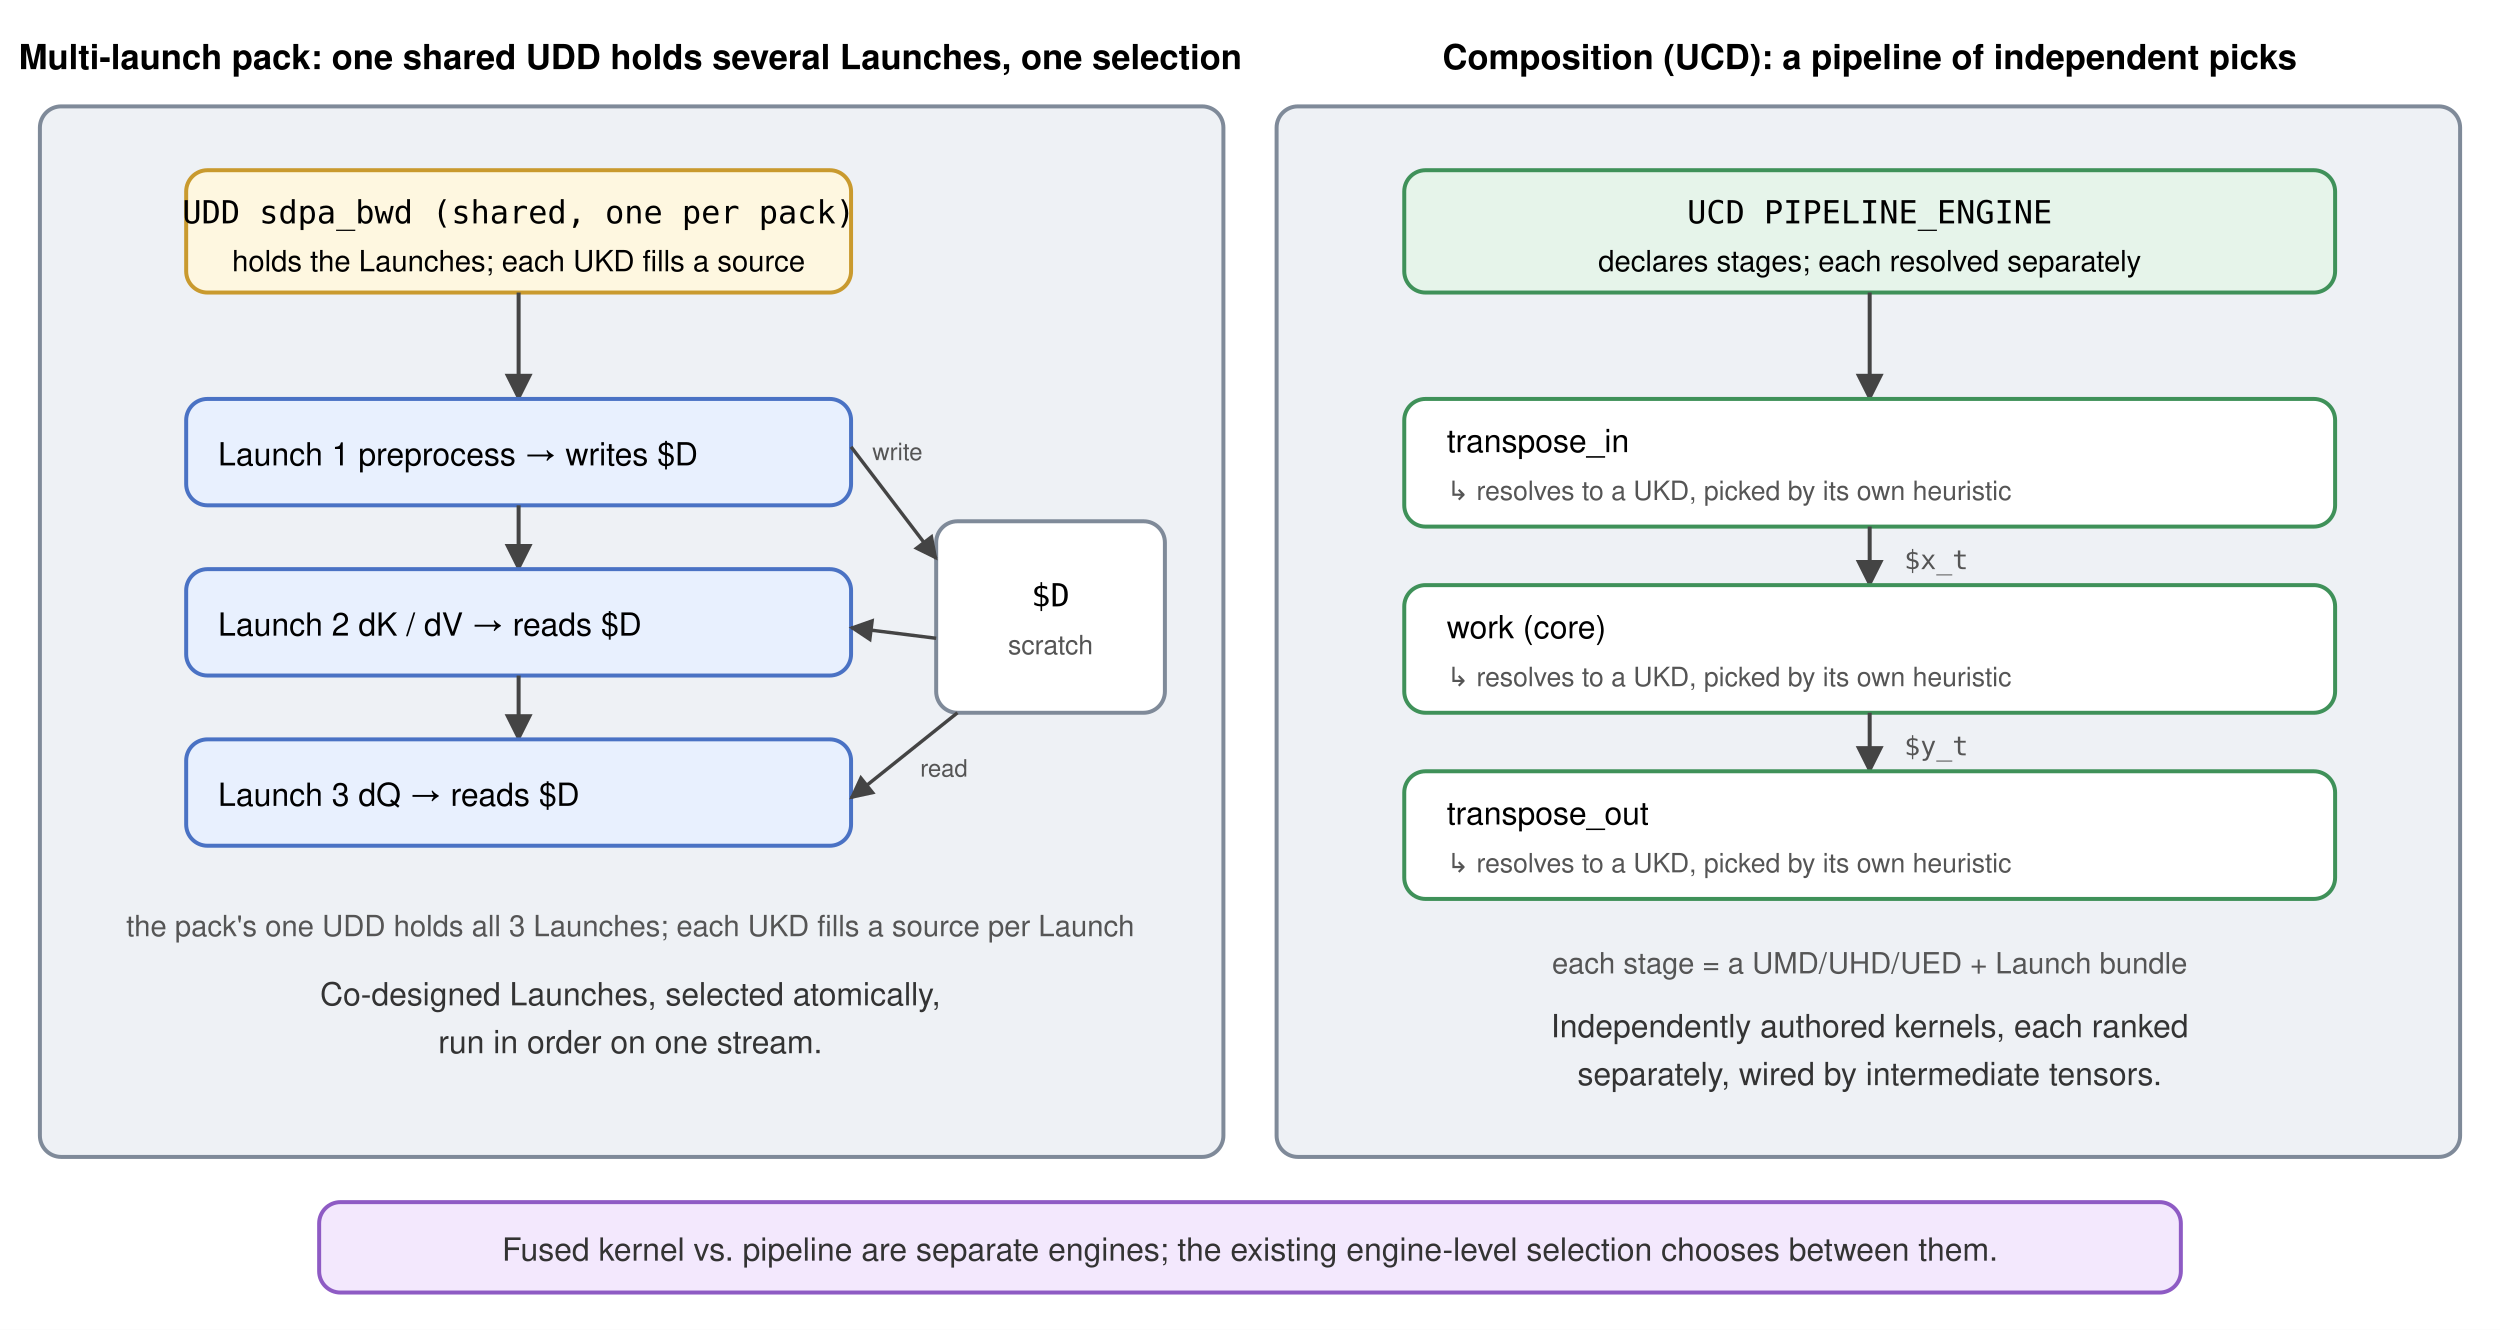
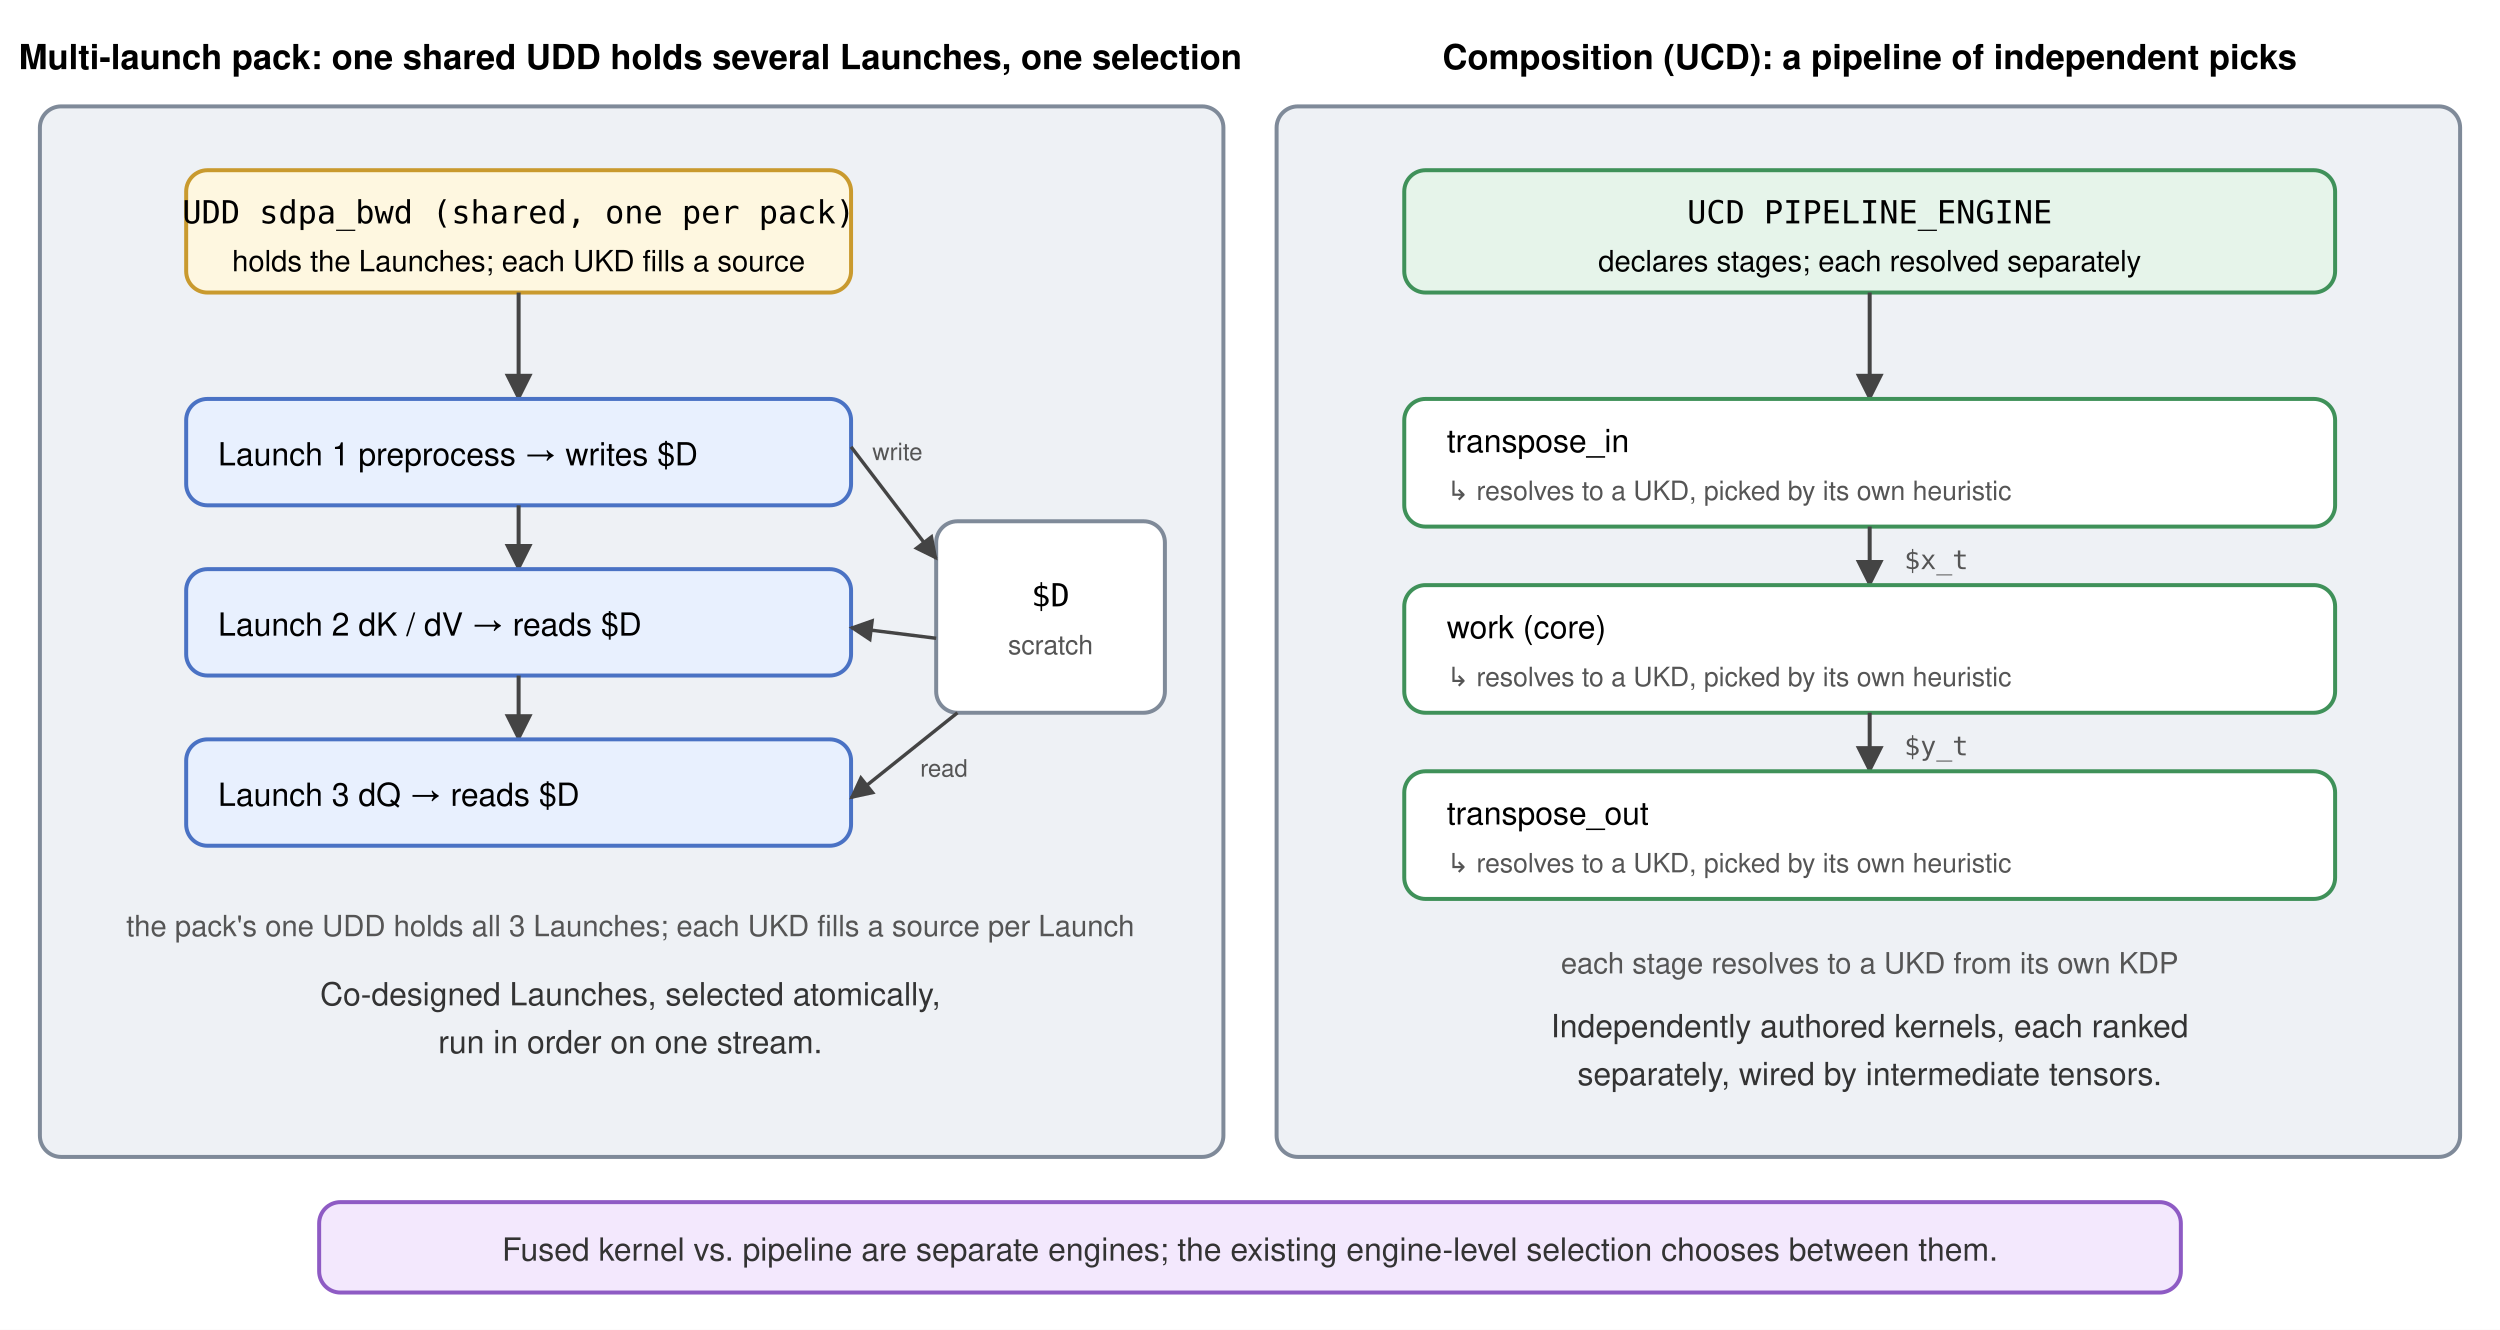
<svg xmlns="http://www.w3.org/2000/svg" viewBox="0 0 940 500" width="940" height="500" font-family="'Segoe UI', Helvetica, Arial, sans-serif" font-size="13">
  <rect x="0" y="0" width="100%" height="100%" fill="#ffffff" />
  <defs>
    <marker id="arrowCX" viewBox="0 0 10 10" refX="9" refY="5" markerWidth="7" markerHeight="7" orient="auto-start-reverse">
      <path d="M0 0 L10 5 L0 10 z" fill="#444" />
    </marker>
  </defs>
  <text x="237" y="26" text-anchor="middle" font-weight="600">Multi-launch pack: one shared UDD holds several Launches, one selection</text>
  <rect x="15" y="40" width="445" height="395" rx="8" fill="#eef1f5" stroke="#7f8a99" stroke-width="1.5" />
  <rect x="70" y="64" width="250" height="46" rx="8" fill="#fef7e0" stroke="#c99a2e" stroke-width="1.5" />
  <text x="195" y="84" text-anchor="middle" font-family="Consolas, monospace" font-size="12">UDD  sdpa_bwd (shared, one per pack)</text>
  <text x="195" y="102" text-anchor="middle" font-size="11">holds the Launches; each UKD fills a source</text>
  <line x1="195" y1="110" x2="195" y2="150" stroke="#444" stroke-width="1.5" marker-end="url(#arrowCX)" />
  <rect x="70" y="150" width="250" height="40" rx="8" fill="#e8f0fe" stroke="#4a72c4" stroke-width="1.5" />
  <text x="82" y="175" font-size="12">Launch 1  preprocess  → writes $D</text>
  <line x1="195" y1="190" x2="195" y2="214" stroke="#444" stroke-width="1.5" marker-end="url(#arrowCX)" />
  <rect x="70" y="214" width="250" height="40" rx="8" fill="#e8f0fe" stroke="#4a72c4" stroke-width="1.5" />
  <text x="82" y="239" font-size="12">Launch 2  dK / dV  → reads $D</text>
  <line x1="195" y1="254" x2="195" y2="278" stroke="#444" stroke-width="1.5" marker-end="url(#arrowCX)" />
  <rect x="70" y="278" width="250" height="40" rx="8" fill="#e8f0fe" stroke="#4a72c4" stroke-width="1.5" />
  <text x="82" y="303" font-size="12">Launch 3  dQ  → reads $D</text>
  <rect x="352" y="196" width="86" height="72" rx="8" fill="#ffffff" stroke="#7f8a99" stroke-width="1.5" />
  <text x="395" y="228" text-anchor="middle" font-family="Consolas, monospace" font-size="12">$D</text>
  <text x="395" y="246" text-anchor="middle" font-size="10" fill="#555">scratch</text>
  <line x1="320" y1="168" x2="352" y2="210" stroke="#444" stroke-width="1.3" marker-end="url(#arrowCX)" />
  <text x="328" y="173" font-size="9" fill="#555">write</text>
  <line x1="352" y1="240" x2="320" y2="236" stroke="#444" stroke-width="1.3" marker-end="url(#arrowCX)" />
  <line x1="360" y1="268" x2="320" y2="300" stroke="#444" stroke-width="1.3" marker-end="url(#arrowCX)" />
  <text x="346" y="292" font-size="9" fill="#555">read</text>
  <text x="237" y="352" text-anchor="middle" font-size="11" fill="#555">the pack's one UDD holds all 3 Launches; each UKD fills a source per Launch</text>
  <text x="237" y="378" text-anchor="middle" font-size="12" fill="#333">Co-designed Launches, selected atomically,</text>
  <text x="237" y="396" text-anchor="middle" font-size="12" fill="#333">run in order on one stream.</text>
  <text x="703" y="26" text-anchor="middle" font-weight="600">Composition (UCD): a pipeline of independent picks</text>
  <rect x="480" y="40" width="445" height="395" rx="8" fill="#eef1f5" stroke="#7f8a99" stroke-width="1.5" />
  <rect x="528" y="64" width="350" height="46" rx="8" fill="#e6f4ea" stroke="#3f9159" stroke-width="1.5" />
  <text x="703" y="84" text-anchor="middle" font-family="Consolas, monospace" font-size="12">UCD  PIPELINE_ENGINE</text>
  <text x="703" y="102" text-anchor="middle" font-size="11">declares stages; each resolved separately</text>
  <line x1="703" y1="110" x2="703" y2="150" stroke="#444" stroke-width="1.5" marker-end="url(#arrowCX)" />
  <rect x="528" y="150" width="350" height="48" rx="8" fill="#ffffff" stroke="#3f9159" stroke-width="1.5" />
  <text x="544" y="170" font-size="12">transpose_in</text>
  <text x="544" y="188" font-size="10" fill="#555">↳ resolves to a UKD, picked by its own heuristic</text>
  <line x1="703" y1="198" x2="703" y2="220" stroke="#444" stroke-width="1.5" marker-end="url(#arrowCX)" />
  <text x="716" y="214" font-family="Consolas, monospace" font-size="10" fill="#555">$x_t</text>
  <rect x="528" y="220" width="350" height="48" rx="8" fill="#ffffff" stroke="#3f9159" stroke-width="1.5" />
  <text x="544" y="240" font-size="12">work (core)</text>
  <text x="544" y="258" font-size="10" fill="#555">↳ resolves to a UKD, picked by its own heuristic</text>
  <line x1="703" y1="268" x2="703" y2="290" stroke="#444" stroke-width="1.5" marker-end="url(#arrowCX)" />
  <text x="716" y="284" font-family="Consolas, monospace" font-size="10" fill="#555">$y_t</text>
  <rect x="528" y="290" width="350" height="48" rx="8" fill="#ffffff" stroke="#3f9159" stroke-width="1.5" />
  <text x="544" y="310" font-size="12">transpose_out</text>
  <text x="544" y="328" font-size="10" fill="#555">↳ resolves to a UKD, picked by its own heuristic</text>
-   <text x="703" y="366" text-anchor="middle" font-size="11" fill="#555">each stage = a UMD/UHD/UED + Launch bundle</text>
+   <text x="703" y="366" text-anchor="middle" font-size="11" fill="#555">each stage resolves to a UKD from its own KDP</text>
  <text x="703" y="390" text-anchor="middle" font-size="12" fill="#333">Independently authored kernels, each ranked</text>
  <text x="703" y="408" text-anchor="middle" font-size="12" fill="#333">separately, wired by intermediate tensors.</text>
  <rect x="120" y="452" width="700" height="34" rx="8" fill="#f3e8fd" stroke="#8e5bc4" stroke-width="1.5" />
  <text x="470" y="474" text-anchor="middle" font-size="12" fill="#333">Fused kernel vs. pipeline are separate engines; the existing engine-level selection chooses between them.</text>
</svg>
